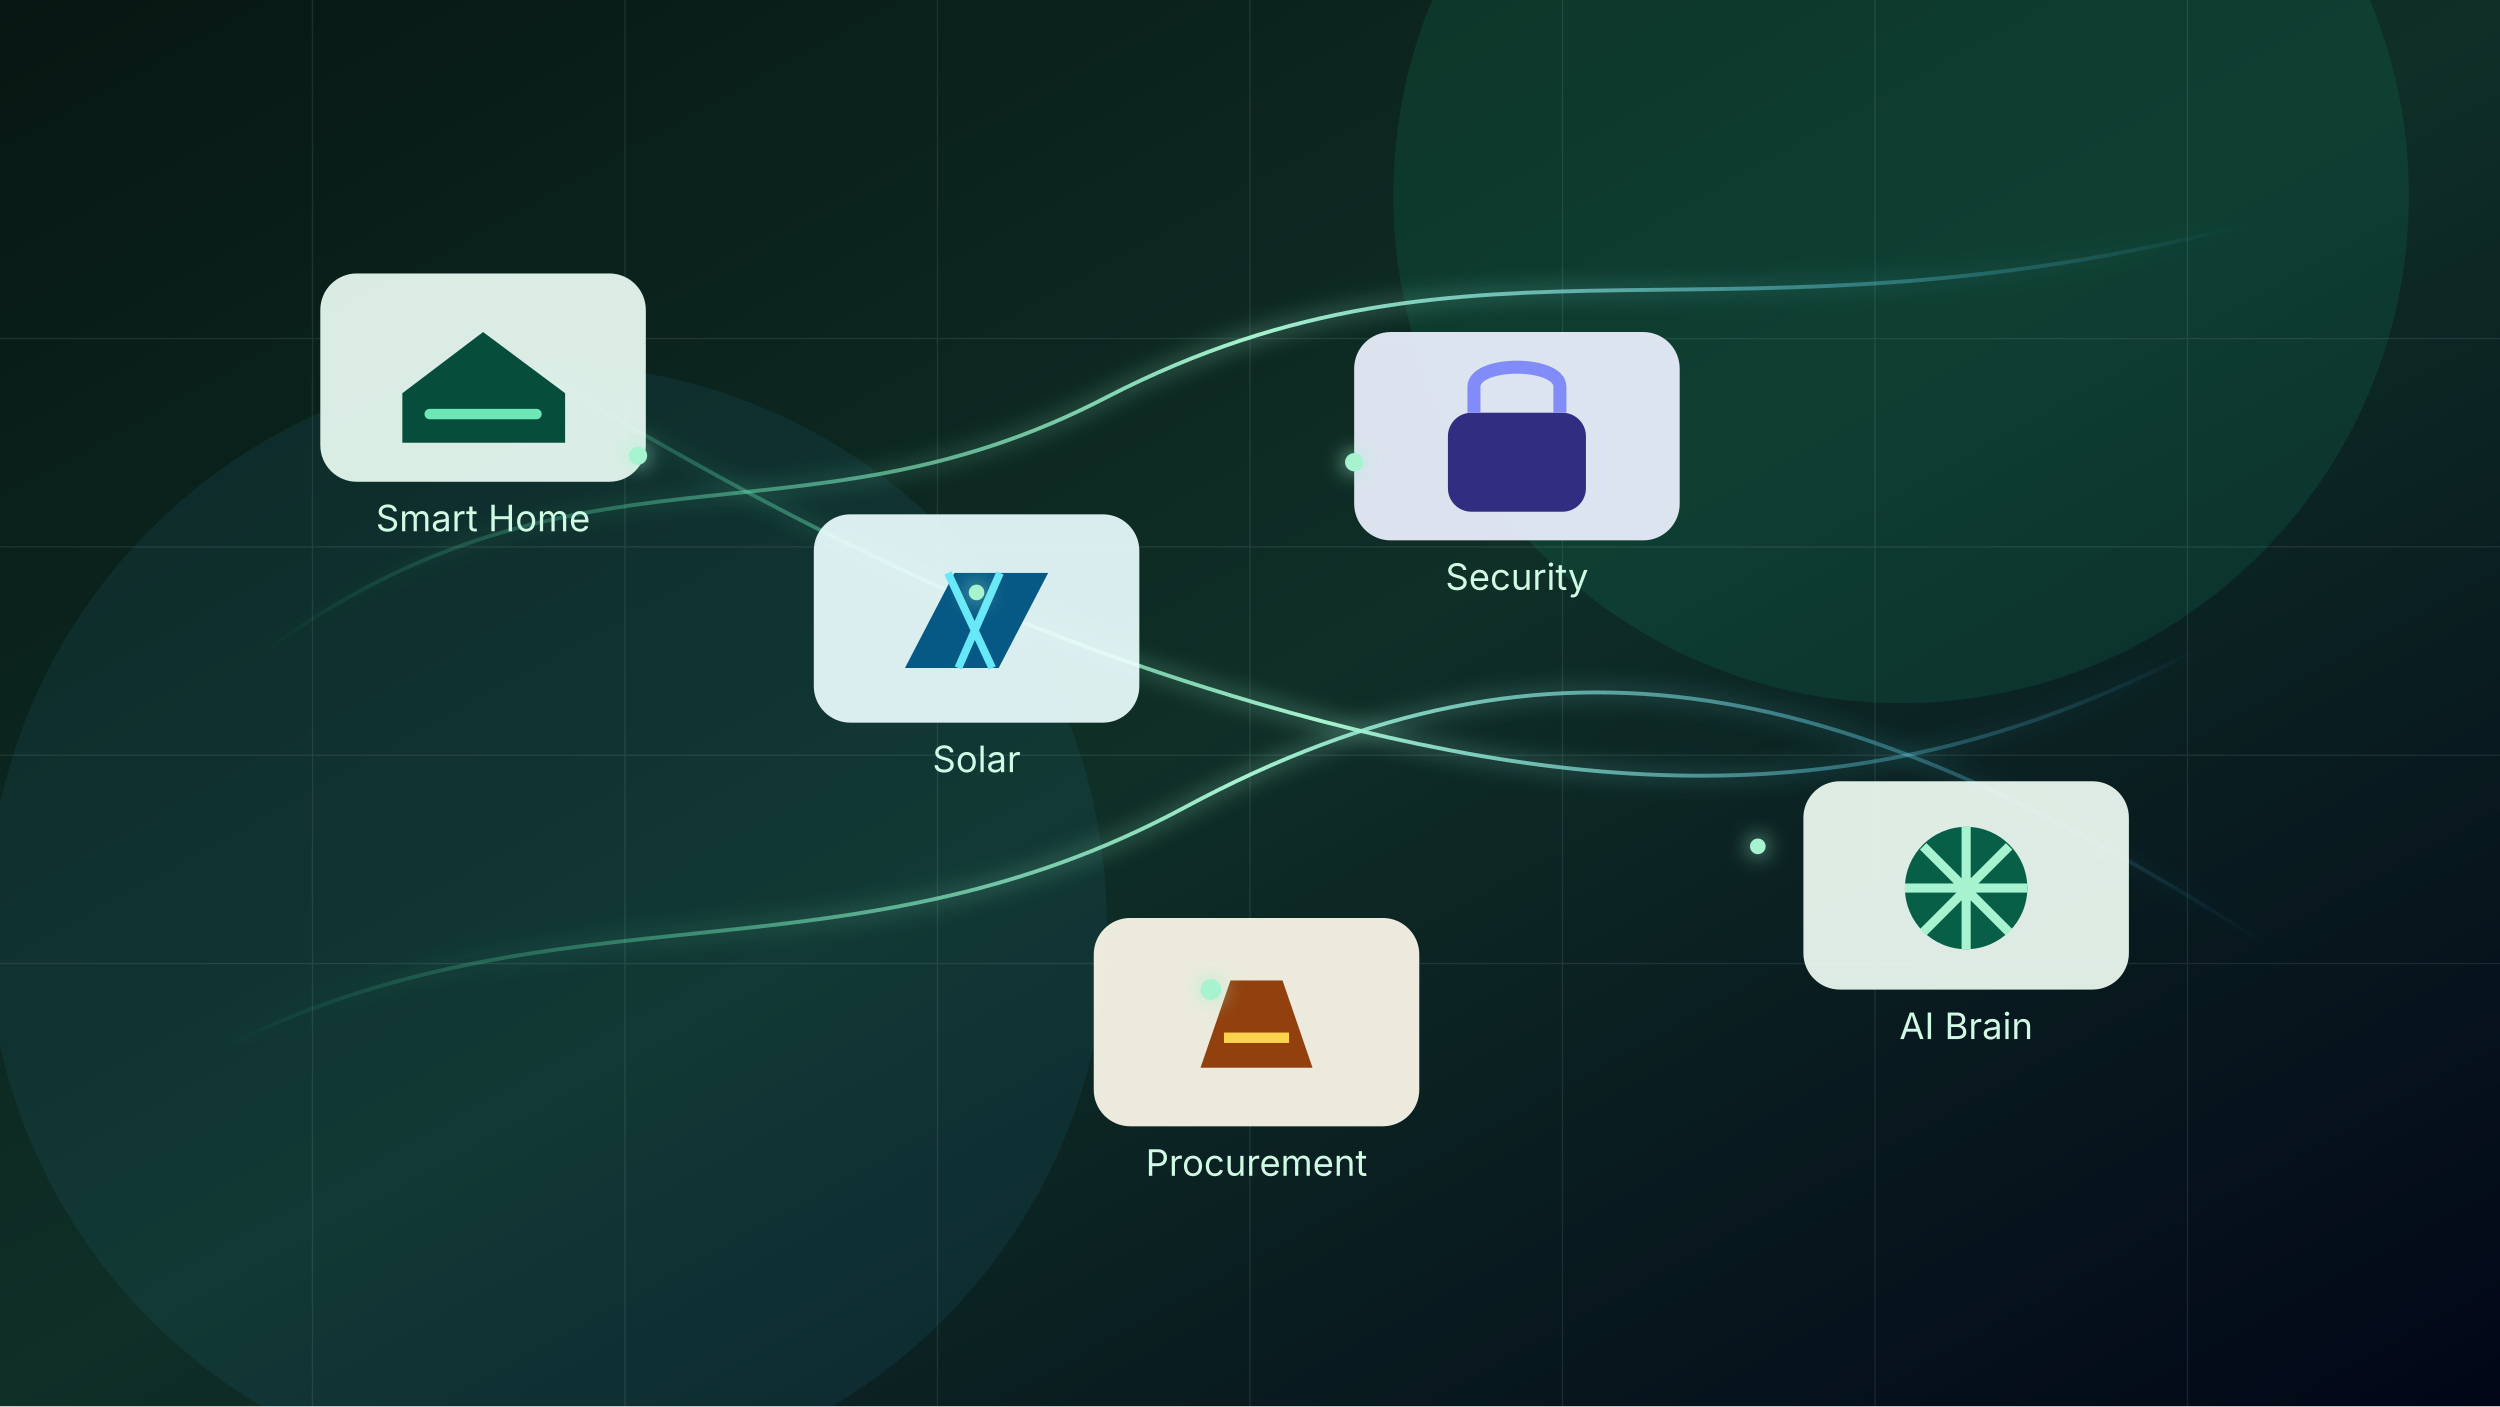
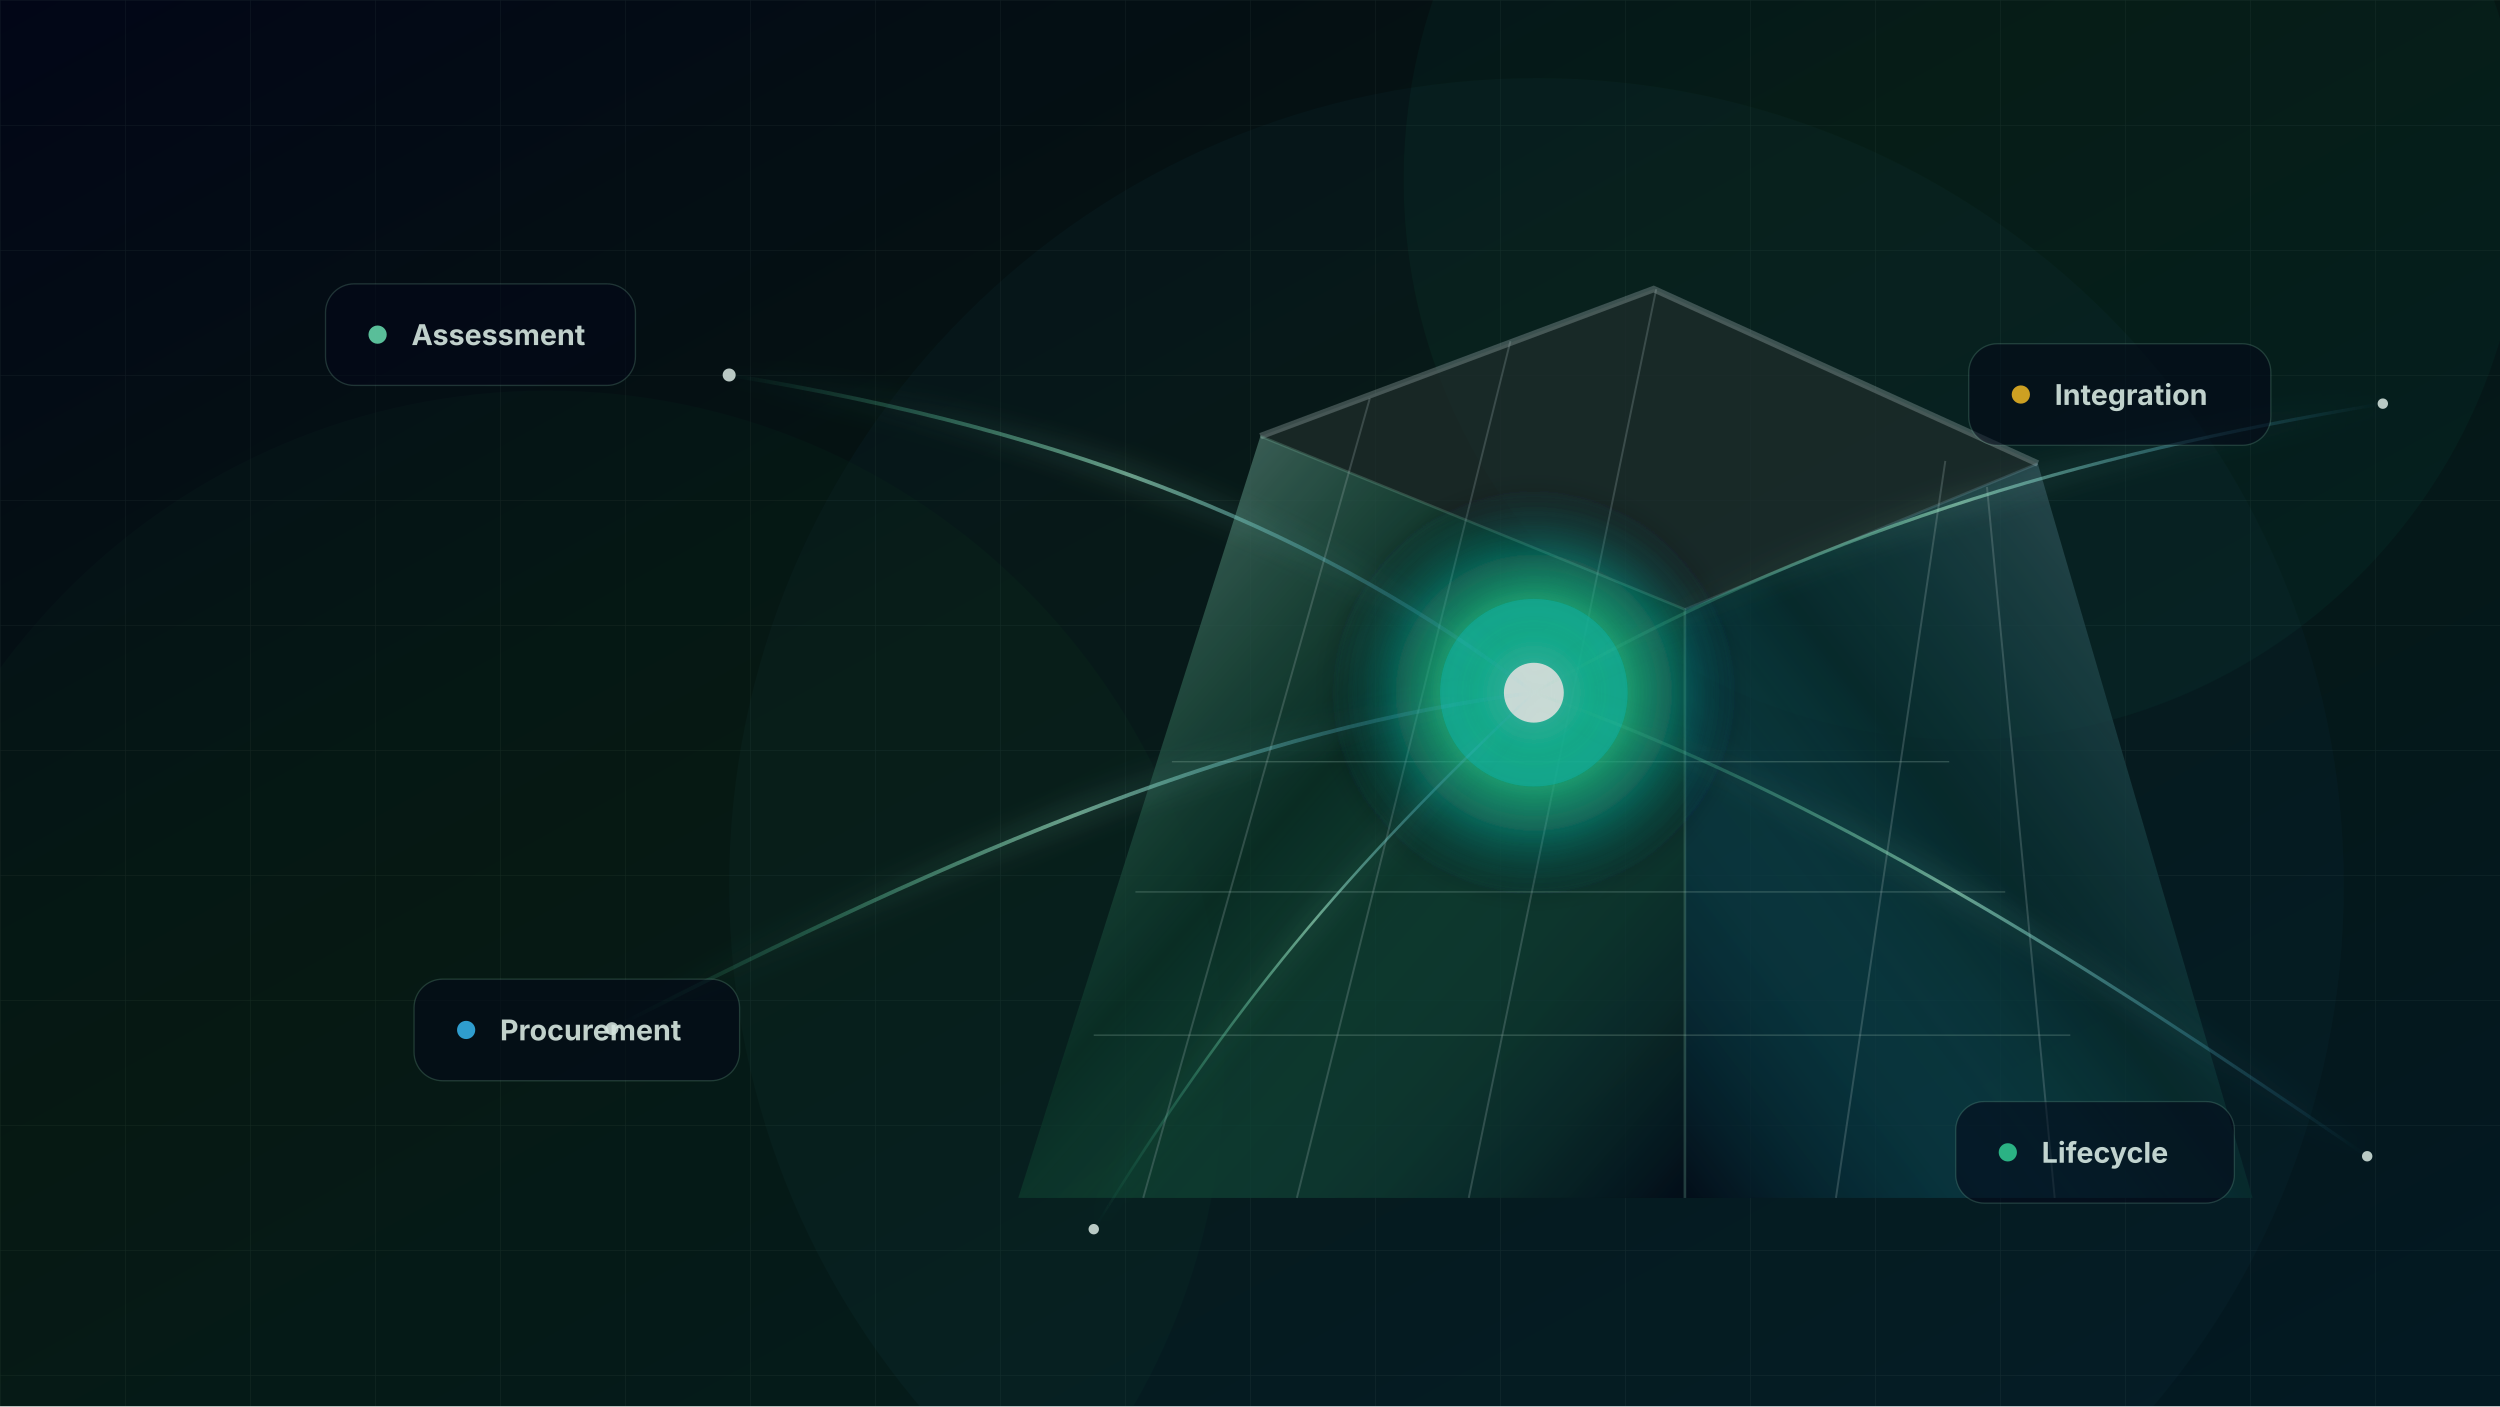
- <svg xmlns="http://www.w3.org/2000/svg" viewBox="0 0 1920 1080" role="img" aria-label="AinerWise solution marketplace background">
+ <svg xmlns="http://www.w3.org/2000/svg" viewBox="0 0 1920 1080" role="img" aria-label="AinerWise premium solution architecture background">
  <defs>
-     <linearGradient id="bg" x1="0" y1="0" x2="1" y2="1">
-       <stop offset="0" stop-color="#071713" />
-       <stop offset=".5" stop-color="#0f2f27" />
-       <stop offset="1" stop-color="#020617" />
+     <linearGradient id="sky" x1="0" y1="0" x2="1" y2="1">
+       <stop offset="0" stop-color="#020617" />
+       <stop offset=".42" stop-color="#061711" />
+       <stop offset="1" stop-color="#031b24" />
    </linearGradient>
-     <linearGradient id="stroke" x1="0" x2="1">
+     <linearGradient id="glassA" x1="0" y1="0" x2="1" y2="1">
+       <stop offset="0" stop-color="#ecfeff" stop-opacity=".66" />
+       <stop offset=".45" stop-color="#34d399" stop-opacity=".18" />
+       <stop offset="1" stop-color="#020617" stop-opacity=".86" />
+     </linearGradient>
+     <linearGradient id="glassB" x1="1" y1="0" x2="0" y2="1">
+       <stop offset="0" stop-color="#dbeafe" stop-opacity=".42" />
+       <stop offset=".5" stop-color="#22d3ee" stop-opacity=".15" />
+       <stop offset="1" stop-color="#020617" stop-opacity=".82" />
+     </linearGradient>
+     <linearGradient id="beam" x1="0" y1="0" x2="1" y2="0">
      <stop offset="0" stop-color="#34d399" stop-opacity="0" />
-       <stop offset=".5" stop-color="#a7f3d0" />
+       <stop offset=".5" stop-color="#a7f3d0" stop-opacity=".88" />
      <stop offset="1" stop-color="#38bdf8" stop-opacity="0" />
    </linearGradient>
-     <filter id="glow" x="-40%" y="-40%" width="180%" height="180%">
-       <feGaussianBlur stdDeviation="8" result="blur" />
+     <radialGradient id="core" cx="50%" cy="50%" r="50%">
+       <stop offset="0" stop-color="#ecfdf5" stop-opacity=".98" />
+       <stop offset=".28" stop-color="#22c55e" stop-opacity=".78" />
+       <stop offset=".66" stop-color="#14b8a6" stop-opacity=".22" />
+       <stop offset="1" stop-color="#020617" stop-opacity="0" />
+     </radialGradient>
+     <filter id="glow" x="-50%" y="-50%" width="200%" height="200%">
+       <feGaussianBlur stdDeviation="10" result="blur" />
      <feMerge>
        <feMergeNode in="blur" />
        <feMergeNode in="SourceGraphic" />
      </feMerge>
    </filter>
+     <pattern id="grid" width="96" height="96" patternUnits="userSpaceOnUse">
+       <path d="M96 0H0V96" fill="none" stroke="#d1fae5" stroke-opacity=".08" stroke-width="1" />
+     </pattern>
  </defs>
-   <rect width="1920" height="1080" fill="url(#bg)" />
-   <circle cx="1460" cy="150" r="390" fill="#10b981" opacity=".12" />
-   <circle cx="420" cy="710" r="430" fill="#38bdf8" opacity=".07" />
-   <g opacity=".1" stroke="#e2e8f0">
-     <path d="M0 260 H1920 M0 420 H1920 M0 580 H1920 M0 740 H1920" />
-     <path d="M240 0 V1080 M480 0 V1080 M720 0 V1080 M960 0 V1080 M1200 0 V1080 M1440 0 V1080 M1680 0 V1080" />
+   <rect width="1920" height="1080" fill="url(#sky)" />
+   <rect width="1920" height="1080" fill="url(#grid)" opacity=".86" />
+   <g opacity=".52">
+     <circle cx="1508" cy="138" r="430" fill="#10b981" opacity=".10" />
+     <circle cx="1180" cy="680" r="620" fill="#38bdf8" opacity=".055" />
+     <circle cx="420" cy="820" r="520" fill="#22c55e" opacity=".048" />
  </g>
-   <g stroke="url(#stroke)" stroke-width="3" fill="none" filter="url(#glow)">
-     <path d="M190 510 C440 320 610 430 850 305 C1135 158 1325 278 1735 170" />
-     <path d="M170 805 C430 675 650 760 910 620 C1195 467 1420 520 1740 725" />
-     <path d="M340 240 C585 395 760 480 965 540 C1240 620 1455 620 1685 500" />
+   <g transform="translate(690 130)" opacity=".78">
+     <path d="M92 790L278 205L580 92L875 226L1040 790Z" fill="#03130f" opacity=".94" />
+     <path d="M278 205L580 92L875 226L604 338Z" fill="#f8fafc" opacity=".12" />
+     <path d="M92 790L278 205L604 338L604 790Z" fill="url(#glassA)" />
+     <path d="M604 338L875 226L1040 790H604Z" fill="url(#glassB)" />
+     <path d="M278 205L580 92L875 226" fill="none" stroke="#ecfeff" stroke-width="5" opacity=".32" />
+     <path d="M278 205L604 338V790" fill="none" stroke="#a7f3d0" stroke-width="2" opacity=".28" />
+     <path d="M604 338L875 226" fill="none" stroke="#bae6fd" stroke-width="2" opacity=".22" />
+     <g opacity=".24" stroke="#ecfeff" stroke-width="1.5">
+       <path d="M188 790L362 176" />
+       <path d="M306 790L470 132" />
+       <path d="M438 790L582 92" />
+       <path d="M720 790L804 224" />
+       <path d="M888 790L836 244" />
+     </g>
+     <g opacity=".3" stroke="#d1fae5" stroke-width="1">
+       <path d="M210 455H807" />
+       <path d="M182 555H850" />
+       <path d="M150 665H900" />
+     </g>
  </g>
-   <g transform="translate(246 210)">
-     <rect width="250" height="160" rx="28" fill="#ecfdf5" opacity=".92" />
-     <path d="M63 92 L125 45 L188 92 V130 H63Z" fill="#064e3b" />
-     <path d="M84 108 H166" stroke="#6ee7b7" stroke-width="8" stroke-linecap="round" />
-     <text x="125" y="198" font-family="Inter,Arial" font-size="28" fill="#d1fae5" text-anchor="middle">Smart Home</text>
+   <g filter="url(#glow)" opacity=".94">
+     <circle cx="1178" cy="532" r="164" fill="url(#core)" />
+     <circle cx="1178" cy="532" r="72" fill="#12bfa6" opacity=".82" />
+     <circle cx="1178" cy="532" r="23" fill="#ecfdf5" />
  </g>
-   <g transform="translate(625 395)">
-     <rect width="250" height="160" rx="28" fill="#ecfeff" opacity=".92" />
-     <path d="M70 118 L108 45 H180 L142 118Z" fill="#075985" />
-     <path d="M103 45 L137 118 M143 45 L111 118" stroke="#67e8f9" stroke-width="6" />
-     <text x="125" y="198" font-family="Inter,Arial" font-size="28" fill="#d1fae5" text-anchor="middle">Solar</text>
+   <g fill="none" stroke-linecap="round" opacity=".76" filter="url(#glow)">
+     <path d="M1178 532C1018 410 828 332 560 288" stroke="url(#beam)" stroke-width="3" />
+     <path d="M1178 532C964 558 742 650 470 790" stroke="url(#beam)" stroke-width="3" />
+     <path d="M1178 532C1394 408 1592 350 1830 310" stroke="url(#beam)" stroke-width="2.5" />
+     <path d="M1178 532C1404 612 1602 740 1818 888" stroke="url(#beam)" stroke-width="2.5" />
+     <path d="M1178 532C1032 670 948 770 840 944" stroke="url(#beam)" stroke-width="2" />
  </g>
-   <g transform="translate(1040 255)">
-     <rect width="250" height="160" rx="28" fill="#eef2ff" opacity=".92" />
-     <rect x="72" y="62" width="106" height="76" rx="18" fill="#312e81" />
-     <path d="M92 62 V42 C92 22 158 22 158 42 V62" fill="none" stroke="#818cf8" stroke-width="10" />
-     <text x="125" y="198" font-family="Inter,Arial" font-size="28" fill="#d1fae5" text-anchor="middle">Security</text>
+   <g opacity=".9">
+     <g transform="translate(250 218)">
+       <rect width="238" height="78" rx="22" fill="#020617" fill-opacity=".62" stroke="#a7f3d0" stroke-opacity=".22" />
+       <circle cx="40" cy="39" r="7" fill="#6ee7b7" />
+       <text x="66" y="47" font-family="Inter, Arial, sans-serif" font-size="22" font-weight="700" fill="#ecfdf5">Assessment</text>
+     </g>
+     <g transform="translate(318 752)">
+       <rect width="250" height="78" rx="22" fill="#020617" fill-opacity=".62" stroke="#a7f3d0" stroke-opacity=".22" />
+       <circle cx="40" cy="39" r="7" fill="#38bdf8" />
+       <text x="66" y="47" font-family="Inter, Arial, sans-serif" font-size="22" font-weight="700" fill="#ecfdf5">Procurement</text>
+     </g>
+     <g transform="translate(1512 264)">
+       <rect width="232" height="78" rx="22" fill="#020617" fill-opacity=".62" stroke="#a7f3d0" stroke-opacity=".22" />
+       <circle cx="40" cy="39" r="7" fill="#fbbf24" />
+       <text x="66" y="47" font-family="Inter, Arial, sans-serif" font-size="22" font-weight="700" fill="#ecfdf5">Integration</text>
+     </g>
+     <g transform="translate(1502 846)">
+       <rect width="214" height="78" rx="22" fill="#020617" fill-opacity=".62" stroke="#a7f3d0" stroke-opacity=".22" />
+       <circle cx="40" cy="39" r="7" fill="#34d399" />
+       <text x="66" y="47" font-family="Inter, Arial, sans-serif" font-size="22" font-weight="700" fill="#ecfdf5">Lifecycle</text>
+     </g>
  </g>
-   <g transform="translate(1385 600)">
-     <rect width="250" height="160" rx="28" fill="#f0fdf4" opacity=".92" />
-     <circle cx="125" cy="82" r="47" fill="#065f46" />
-     <path d="M125 35 V129 M78 82 H172 M92 50 L158 116 M158 50 L92 116" stroke="#a7f3d0" stroke-width="7" />
-     <text x="125" y="198" font-family="Inter,Arial" font-size="28" fill="#d1fae5" text-anchor="middle">AI Brain</text>
+   <g fill="#ecfdf5" opacity=".86">
+     <circle cx="560" cy="288" r="5" />
+     <circle cx="470" cy="790" r="5" />
+     <circle cx="1830" cy="310" r="4" />
+     <circle cx="1818" cy="888" r="4" />
+     <circle cx="840" cy="944" r="4" />
  </g>
-   <g transform="translate(840 705)">
-     <rect width="250" height="160" rx="28" fill="#fffbeb" opacity=".92" />
-     <path d="M82 115 H168 L145 48 H105Z" fill="#92400e" />
-     <path d="M100 92 H150" stroke="#fcd34d" stroke-width="8" />
-     <text x="125" y="198" font-family="Inter,Arial" font-size="28" fill="#d1fae5" text-anchor="middle">Procurement</text>
-   </g>
-   <g fill="#a7f3d0" filter="url(#glow)">
-     <circle cx="490" cy="350" r="7" />
-     <circle cx="750" cy="455" r="6" />
-     <circle cx="1040" cy="355" r="7" />
-     <circle cx="1350" cy="650" r="6" />
-     <circle cx="930" cy="760" r="8" />
-   </g>
+   <rect width="1920" height="1080" fill="#020617" opacity=".1" />
</svg>
